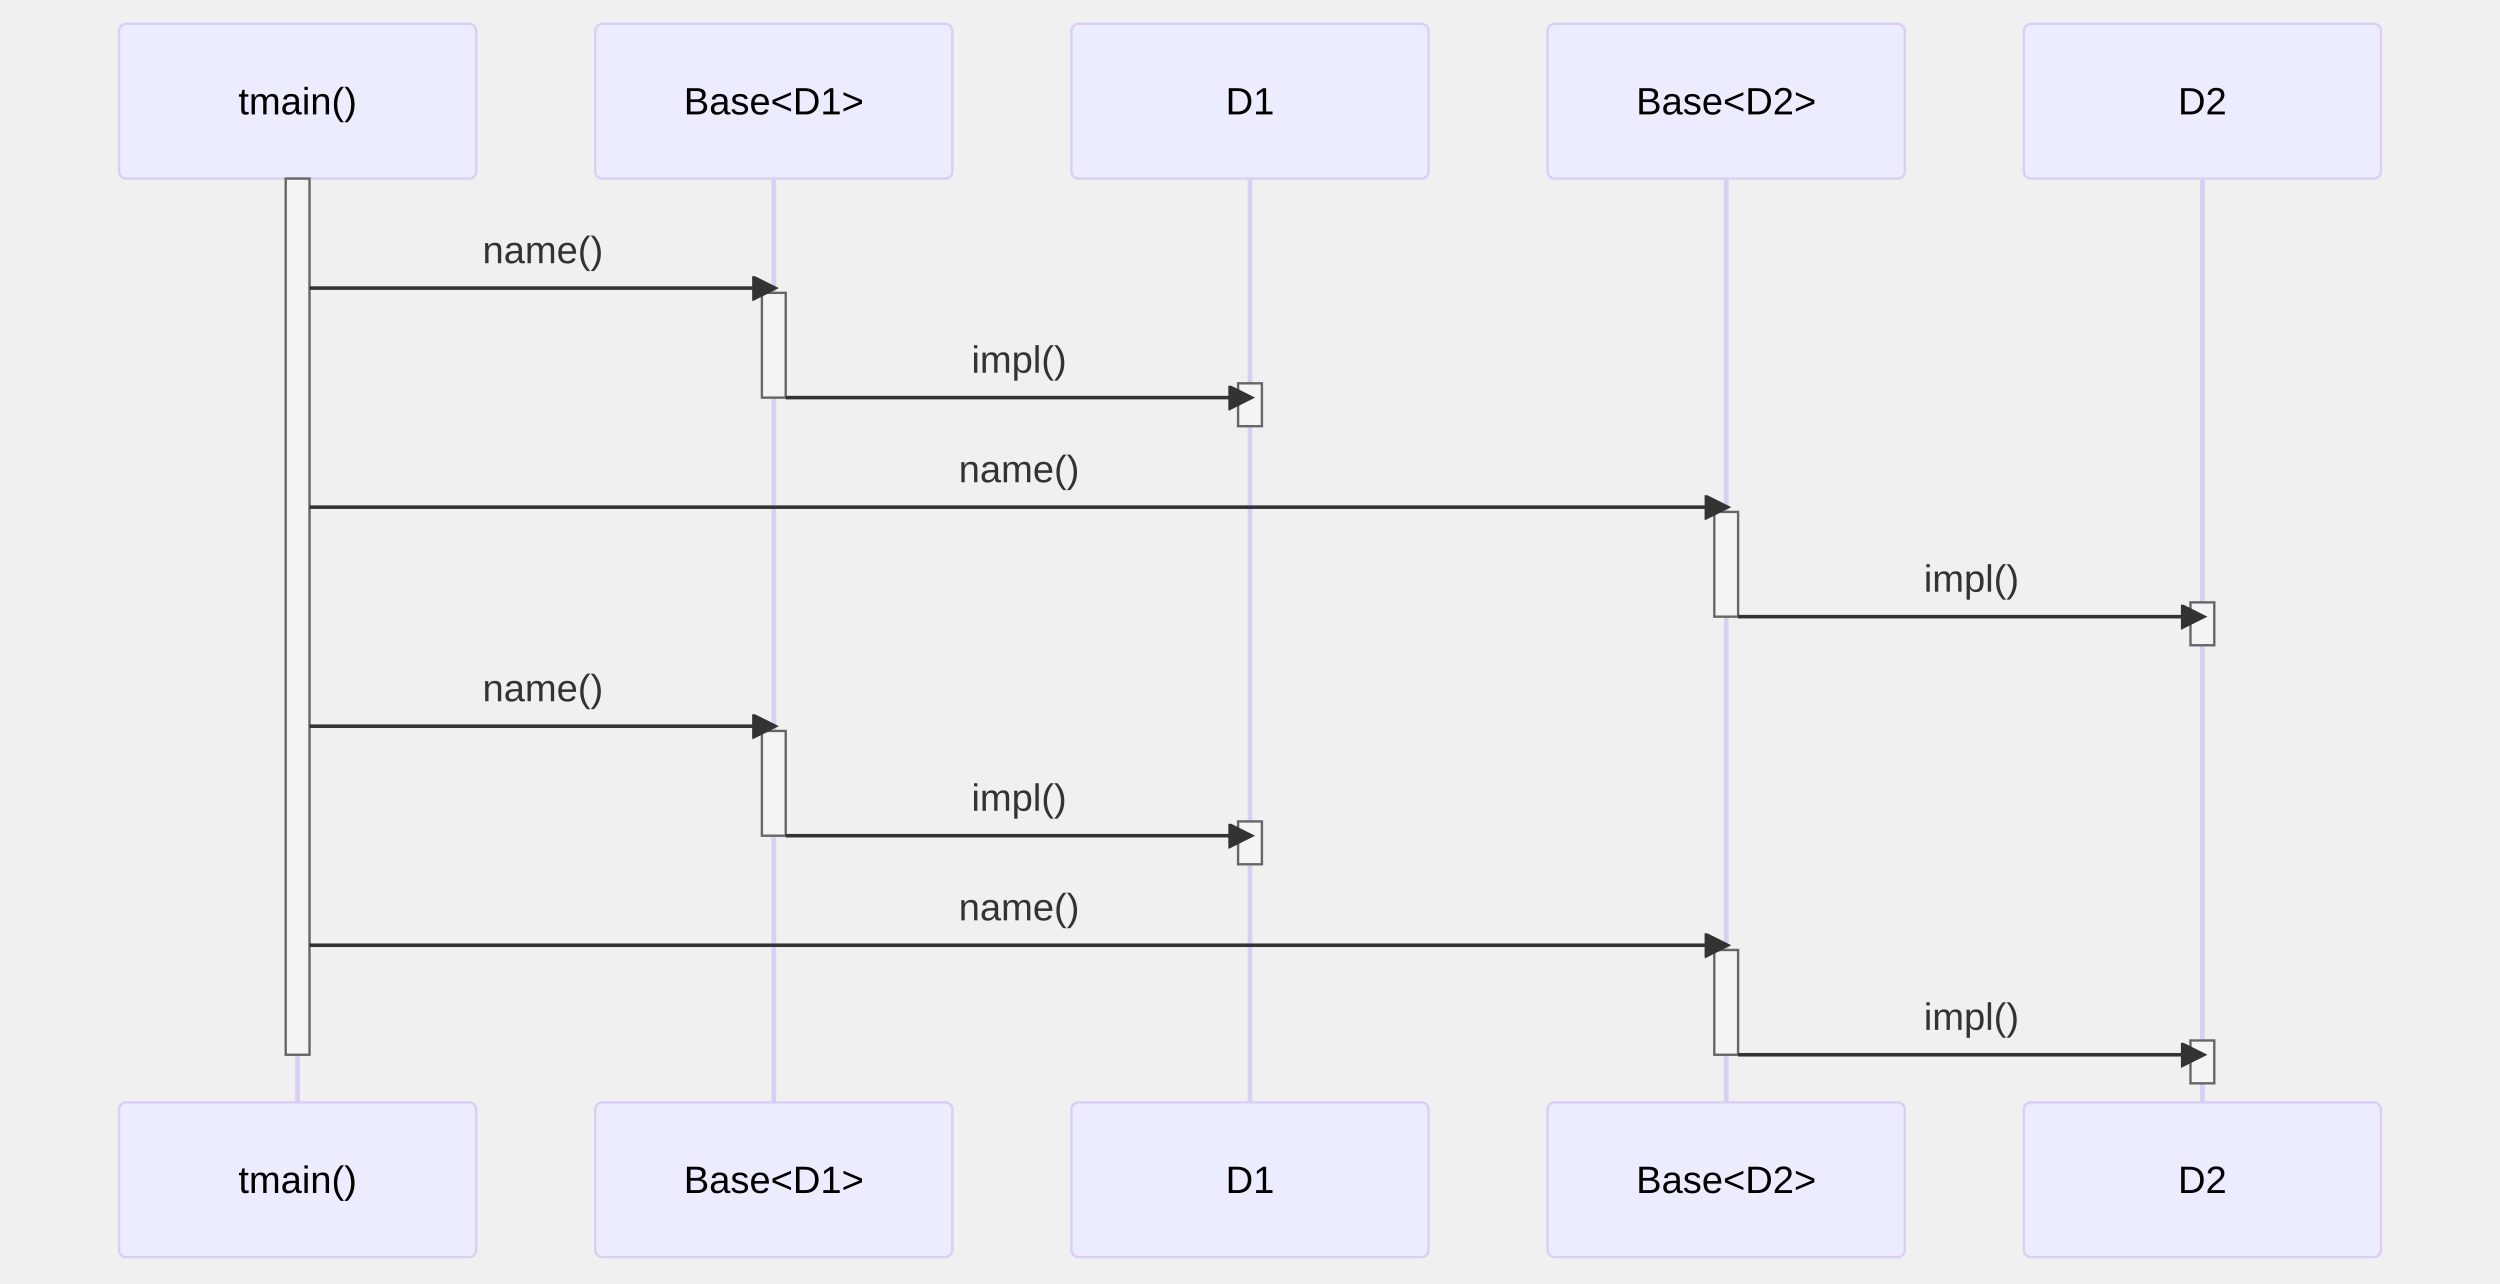
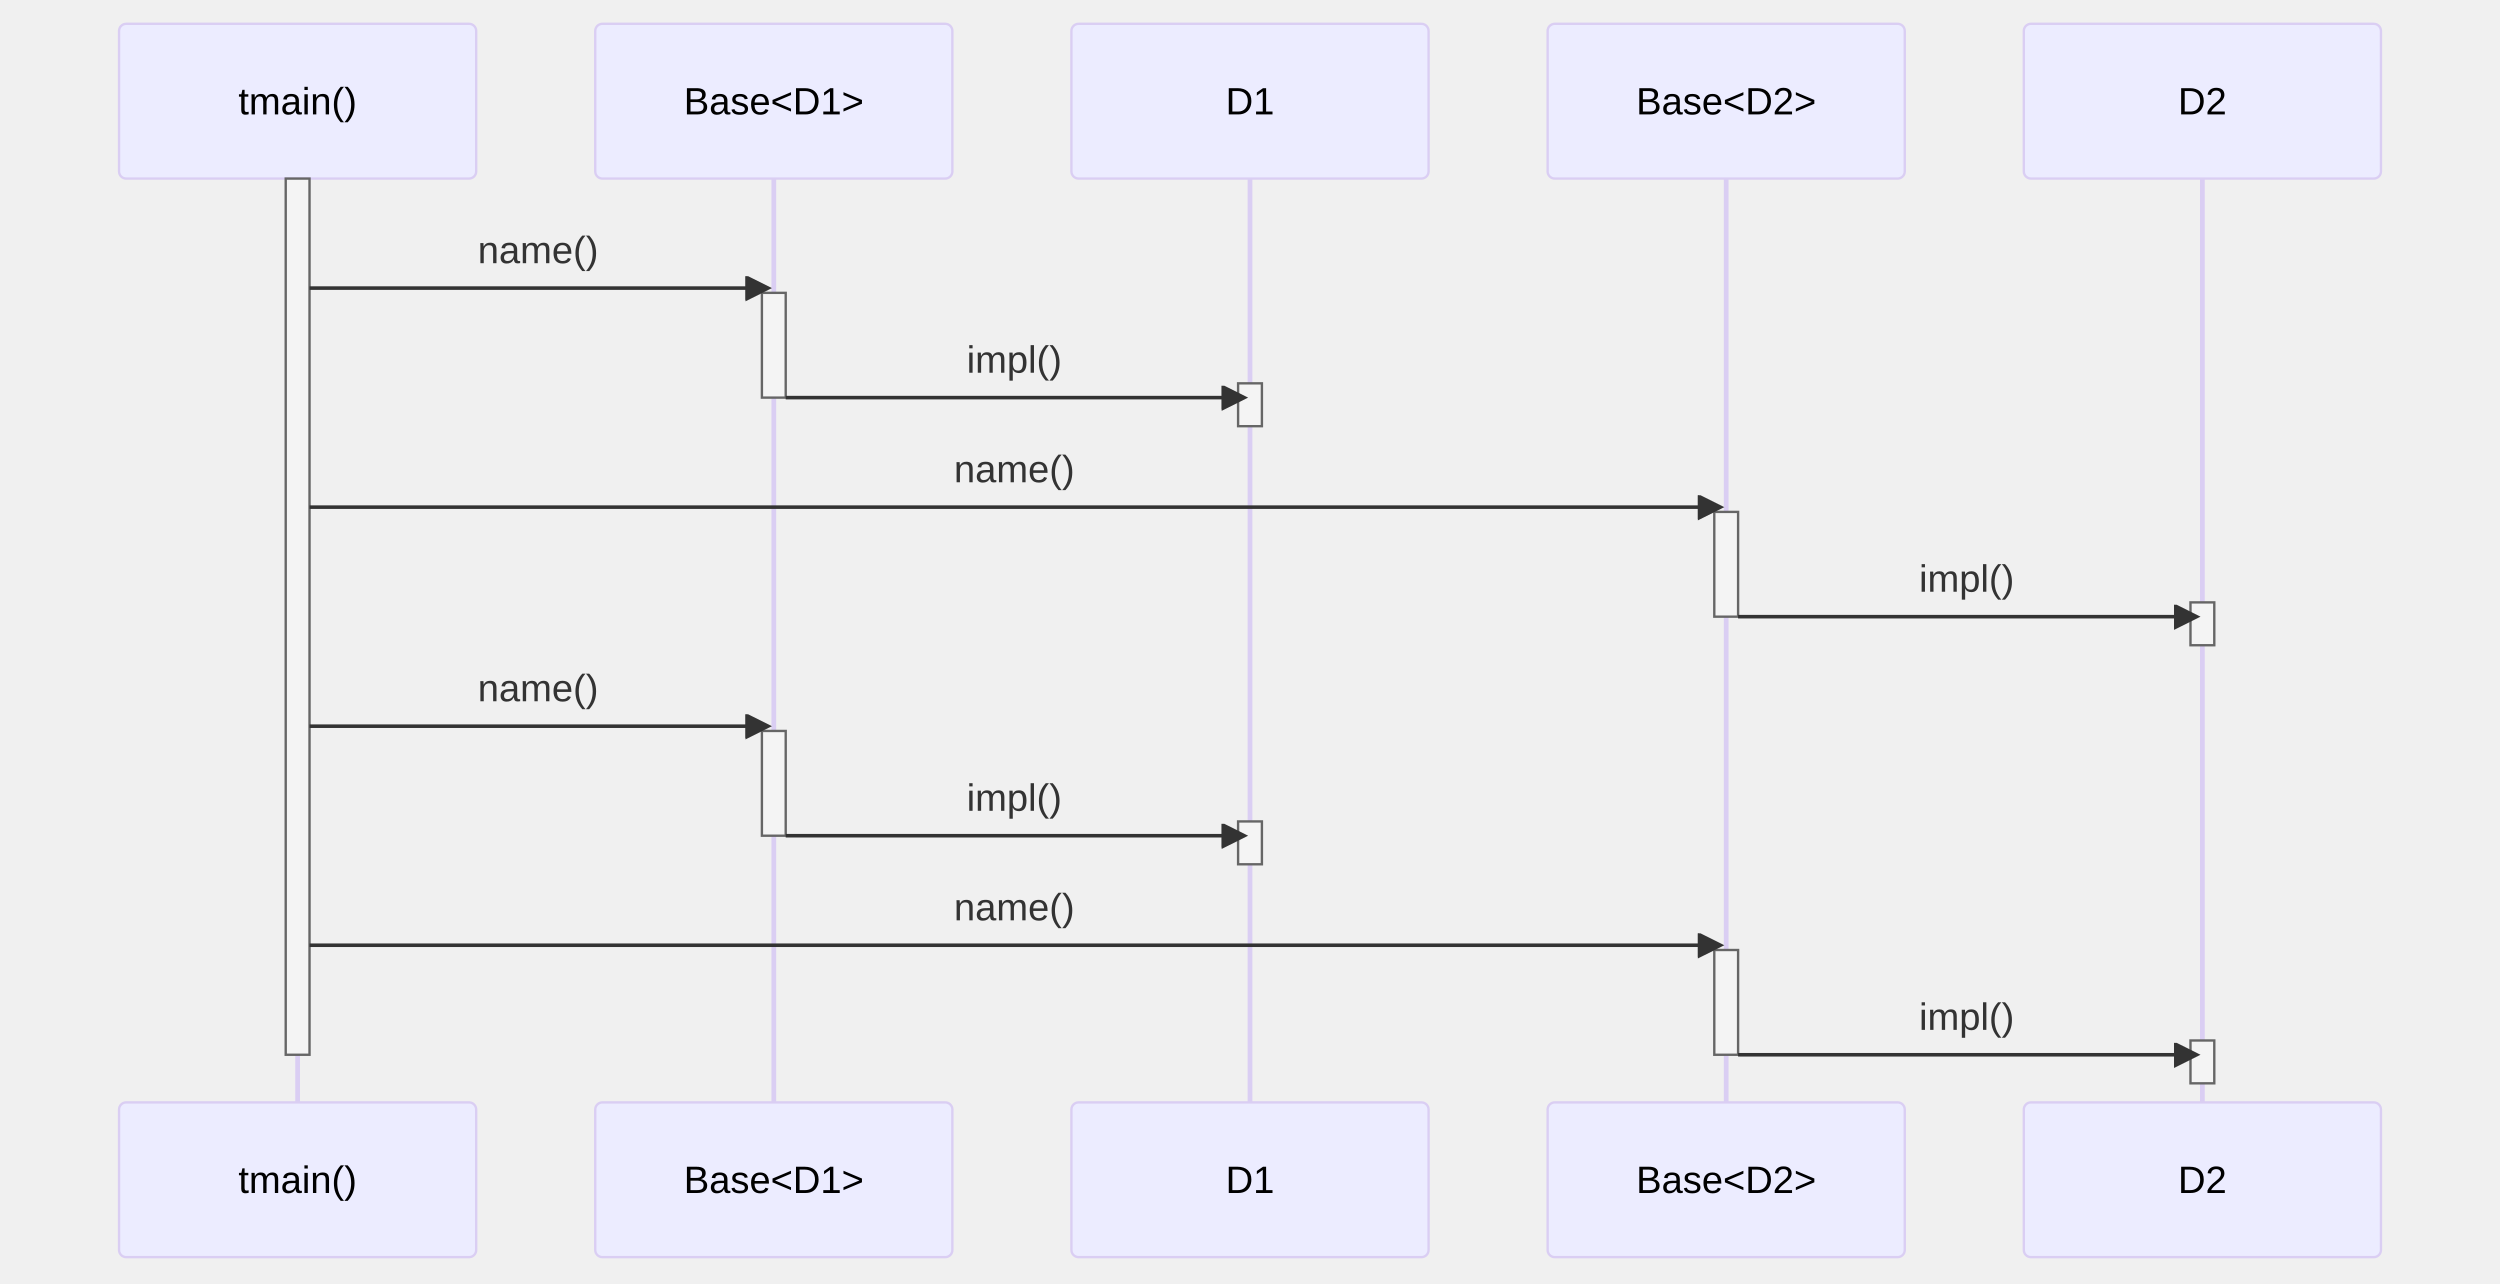
<svg xmlns="http://www.w3.org/2000/svg" aria-roledescription="sequence" role="graphics-document document" viewBox="-50 -10 1050 539" style="max-width: 1050px; background-color: white;" width="1050" id="my-svg">
  <g>
    <rect class="actor" ry="3" rx="3" height="65" width="150" stroke="#666" fill="#eaeaea" y="453" x="800" />
    <text style="text-anchor: middle; font-size: 16px; font-weight: 400;" class="actor" alignment-baseline="central" dominant-baseline="central" y="485.5" x="875">
      <tspan dy="0" x="875">D2</tspan>
    </text>
  </g>
  <g>
    <rect class="actor" ry="3" rx="3" height="65" width="150" stroke="#666" fill="#eaeaea" y="453" x="600" />
    <text style="text-anchor: middle; font-size: 16px; font-weight: 400;" class="actor" alignment-baseline="central" dominant-baseline="central" y="485.5" x="675">
      <tspan dy="0" x="675">Base&lt;D2&gt;</tspan>
    </text>
  </g>
  <g>
    <rect class="actor" ry="3" rx="3" height="65" width="150" stroke="#666" fill="#eaeaea" y="453" x="400" />
    <text style="text-anchor: middle; font-size: 16px; font-weight: 400;" class="actor" alignment-baseline="central" dominant-baseline="central" y="485.5" x="475">
      <tspan dy="0" x="475">D1</tspan>
    </text>
  </g>
  <g>
    <rect class="actor" ry="3" rx="3" height="65" width="150" stroke="#666" fill="#eaeaea" y="453" x="200" />
    <text style="text-anchor: middle; font-size: 16px; font-weight: 400;" class="actor" alignment-baseline="central" dominant-baseline="central" y="485.5" x="275">
      <tspan dy="0" x="275">Base&lt;D1&gt;</tspan>
    </text>
  </g>
  <g>
    <rect class="actor" ry="3" rx="3" height="65" width="150" stroke="#666" fill="#eaeaea" y="453" x="0" />
    <text style="text-anchor: middle; font-size: 16px; font-weight: 400;" class="actor" alignment-baseline="central" dominant-baseline="central" y="485.5" x="75">
      <tspan dy="0" x="75">tmain()</tspan>
    </text>
  </g>
  <g>
    <line stroke="#999" stroke-width="0.5px" class="200" y2="453" x2="875" y1="5" x1="875" id="actor4" />
    <g id="root-4">
      <rect class="actor" ry="3" rx="3" height="65" width="150" stroke="#666" fill="#eaeaea" y="0" x="800" />
      <text style="text-anchor: middle; font-size: 16px; font-weight: 400;" class="actor" alignment-baseline="central" dominant-baseline="central" y="32.5" x="875">
        <tspan dy="0" x="875">D2</tspan>
      </text>
    </g>
  </g>
  <g>
    <line stroke="#999" stroke-width="0.5px" class="200" y2="453" x2="675" y1="5" x1="675" id="actor3" />
    <g id="root-3">
      <rect class="actor" ry="3" rx="3" height="65" width="150" stroke="#666" fill="#eaeaea" y="0" x="600" />
      <text style="text-anchor: middle; font-size: 16px; font-weight: 400;" class="actor" alignment-baseline="central" dominant-baseline="central" y="32.5" x="675">
        <tspan dy="0" x="675">Base&lt;D2&gt;</tspan>
      </text>
    </g>
  </g>
  <g>
    <line stroke="#999" stroke-width="0.5px" class="200" y2="453" x2="475" y1="5" x1="475" id="actor2" />
    <g id="root-2">
      <rect class="actor" ry="3" rx="3" height="65" width="150" stroke="#666" fill="#eaeaea" y="0" x="400" />
      <text style="text-anchor: middle; font-size: 16px; font-weight: 400;" class="actor" alignment-baseline="central" dominant-baseline="central" y="32.5" x="475">
        <tspan dy="0" x="475">D1</tspan>
      </text>
    </g>
  </g>
  <g>
    <line stroke="#999" stroke-width="0.5px" class="200" y2="453" x2="275" y1="5" x1="275" id="actor1" />
    <g id="root-1">
      <rect class="actor" ry="3" rx="3" height="65" width="150" stroke="#666" fill="#eaeaea" y="0" x="200" />
      <text style="text-anchor: middle; font-size: 16px; font-weight: 400;" class="actor" alignment-baseline="central" dominant-baseline="central" y="32.5" x="275">
        <tspan dy="0" x="275">Base&lt;D1&gt;</tspan>
      </text>
    </g>
  </g>
  <g>
    <line stroke="#999" stroke-width="0.5px" class="200" y2="453" x2="75" y1="5" x1="75" id="actor0" />
    <g id="root-0">
      <rect class="actor" ry="3" rx="3" height="65" width="150" stroke="#666" fill="#eaeaea" y="0" x="0" />
      <text style="text-anchor: middle; font-size: 16px; font-weight: 400;" class="actor" alignment-baseline="central" dominant-baseline="central" y="32.5" x="75">
        <tspan dy="0" x="75">tmain()</tspan>
      </text>
    </g>
  </g>
  <style>#my-svg{font-family:"trebuchet ms",verdana,arial,sans-serif;font-size:16px;fill:#333;}#my-svg .error-icon{fill:#552222;}#my-svg .error-text{fill:#552222;stroke:#552222;}#my-svg .edge-thickness-normal{stroke-width:2px;}#my-svg .edge-thickness-thick{stroke-width:3.5px;}#my-svg .edge-pattern-solid{stroke-dasharray:0;}#my-svg .edge-pattern-dashed{stroke-dasharray:3;}#my-svg .edge-pattern-dotted{stroke-dasharray:2;}#my-svg .marker{fill:#333333;stroke:#333333;}#my-svg .marker.cross{stroke:#333333;}#my-svg svg{font-family:"trebuchet ms",verdana,arial,sans-serif;font-size:16px;}#my-svg .actor{stroke:hsl(259.626, 59.777%, 87.902%);fill:#ECECFF;}#my-svg text.actor&gt;tspan{fill:black;stroke:none;}#my-svg .actor-line{stroke:grey;}#my-svg .messageLine0{stroke-width:1.5;stroke-dasharray:none;stroke:#333;}#my-svg .messageLine1{stroke-width:1.5;stroke-dasharray:2,2;stroke:#333;}#my-svg #arrowhead path{fill:#333;stroke:#333;}#my-svg .sequenceNumber{fill:white;}#my-svg #sequencenumber{fill:#333;}#my-svg #crosshead path{fill:#333;stroke:#333;}#my-svg .messageText{fill:#333;stroke:none;}#my-svg .labelBox{stroke:hsl(259.626, 59.777%, 87.902%);fill:#ECECFF;}#my-svg .labelText,#my-svg .labelText&gt;tspan{fill:black;stroke:none;}#my-svg .loopText,#my-svg .loopText&gt;tspan{fill:black;stroke:none;}#my-svg .loopLine{stroke-width:2px;stroke-dasharray:2,2;stroke:hsl(259.626, 59.777%, 87.902%);fill:hsl(259.626, 59.777%, 87.902%);}#my-svg .note{stroke:#aaaa33;fill:#fff5ad;}#my-svg .noteText,#my-svg .noteText&gt;tspan{fill:black;stroke:none;}#my-svg .activation0{fill:#f4f4f4;stroke:#666;}#my-svg .activation1{fill:#f4f4f4;stroke:#666;}#my-svg .activation2{fill:#f4f4f4;stroke:#666;}#my-svg .actorPopupMenu{position:absolute;}#my-svg .actorPopupMenuPanel{position:absolute;fill:#ECECFF;box-shadow:0px 8px 16px 0px rgba(0,0,0,0.2);filter:drop-shadow(3px 5px 2px rgb(0 0 0 / 0.4));}#my-svg .actor-man line{stroke:hsl(259.626, 59.777%, 87.902%);fill:#ECECFF;}#my-svg .actor-man circle,#my-svg line{stroke:hsl(259.626, 59.777%, 87.902%);fill:#ECECFF;stroke-width:2px;}#my-svg :root{--mermaid-font-family:"trebuchet ms",verdana,arial,sans-serif;}</style>
  <g />
  <defs>
    <symbol height="24" width="24" id="computer">
      <path d="M2 2v13h20v-13h-20zm18 11h-16v-9h16v9zm-10.228 6l.466-1h3.524l.467 1h-4.457zm14.228 3h-24l2-6h2.104l-1.33 4h18.45l-1.297-4h2.073l2 6zm-5-10h-14v-7h14v7z" transform="scale(.5)" />
    </symbol>
    <style type="text/css">a:hover { text-decoration: underline; }</style>
  </defs>
  <defs>
    <symbol clip-rule="evenodd" fill-rule="evenodd" id="database">
      <path d="M12.258.001l.256.004.255.005.253.008.251.01.249.012.247.015.246.016.242.019.241.02.239.023.236.024.233.027.231.028.229.031.225.032.223.034.22.036.217.038.214.04.211.041.208.043.205.045.201.046.198.048.194.05.191.051.187.053.183.054.18.056.175.057.172.059.168.06.163.061.16.063.155.064.15.066.074.033.073.033.071.034.07.034.069.035.068.035.067.035.066.035.064.036.064.036.062.036.06.036.06.037.058.037.058.037.055.038.055.038.053.038.052.038.051.039.05.039.048.039.047.039.045.04.044.04.043.04.041.04.04.041.039.041.037.041.036.041.034.041.033.042.032.042.03.042.029.042.027.042.026.043.024.043.023.043.021.043.02.043.018.044.017.043.015.044.013.044.012.044.011.045.009.044.007.045.006.045.004.045.002.045.001.045v17l-.001.045-.002.045-.004.045-.006.045-.007.045-.009.044-.011.045-.012.044-.013.044-.015.044-.017.043-.018.044-.02.043-.021.043-.023.043-.024.043-.026.043-.027.042-.029.042-.03.042-.032.042-.033.042-.034.041-.036.041-.037.041-.039.041-.04.041-.041.04-.043.04-.044.04-.045.04-.047.039-.048.039-.05.039-.051.039-.052.038-.053.038-.055.038-.055.038-.058.037-.058.037-.06.037-.06.036-.062.036-.064.036-.064.036-.066.035-.067.035-.068.035-.069.035-.07.034-.071.034-.073.033-.074.033-.15.066-.155.064-.16.063-.163.061-.168.06-.172.059-.175.057-.18.056-.183.054-.187.053-.191.051-.194.05-.198.048-.201.046-.205.045-.208.043-.211.041-.214.04-.217.038-.22.036-.223.034-.225.032-.229.031-.231.028-.233.027-.236.024-.239.023-.241.02-.242.019-.246.016-.247.015-.249.012-.251.01-.253.008-.255.005-.256.004-.258.001-.258-.001-.256-.004-.255-.005-.253-.008-.251-.01-.249-.012-.247-.015-.245-.016-.243-.019-.241-.02-.238-.023-.236-.024-.234-.027-.231-.028-.228-.031-.226-.032-.223-.034-.22-.036-.217-.038-.214-.04-.211-.041-.208-.043-.204-.045-.201-.046-.198-.048-.195-.05-.19-.051-.187-.053-.184-.054-.179-.056-.176-.057-.172-.059-.167-.06-.164-.061-.159-.063-.155-.064-.151-.066-.074-.033-.072-.033-.072-.034-.07-.034-.069-.035-.068-.035-.067-.035-.066-.035-.064-.036-.063-.036-.062-.036-.061-.036-.06-.037-.058-.037-.057-.037-.056-.038-.055-.038-.053-.038-.052-.038-.051-.039-.049-.039-.049-.039-.046-.039-.046-.04-.044-.04-.043-.04-.041-.04-.04-.041-.039-.041-.037-.041-.036-.041-.034-.041-.033-.042-.032-.042-.03-.042-.029-.042-.027-.042-.026-.043-.024-.043-.023-.043-.021-.043-.02-.043-.018-.044-.017-.043-.015-.044-.013-.044-.012-.044-.011-.045-.009-.044-.007-.045-.006-.045-.004-.045-.002-.045-.001-.045v-17l.001-.045.002-.045.004-.045.006-.045.007-.045.009-.044.011-.045.012-.044.013-.044.015-.044.017-.043.018-.044.02-.043.021-.043.023-.043.024-.043.026-.043.027-.042.029-.042.03-.042.032-.042.033-.042.034-.041.036-.041.037-.041.039-.041.04-.041.041-.04.043-.04.044-.04.046-.04.046-.039.049-.039.049-.039.051-.039.052-.038.053-.038.055-.038.056-.038.057-.037.058-.037.06-.037.061-.036.062-.036.063-.036.064-.036.066-.035.067-.035.068-.035.069-.035.07-.034.072-.034.072-.033.074-.033.151-.066.155-.064.159-.063.164-.061.167-.06.172-.059.176-.057.179-.056.184-.054.187-.053.19-.051.195-.05.198-.048.201-.046.204-.045.208-.043.211-.041.214-.04.217-.038.22-.036.223-.034.226-.032.228-.031.231-.028.234-.027.236-.024.238-.023.241-.02.243-.019.245-.016.247-.015.249-.012.251-.01.253-.008.255-.005.256-.004.258-.001.258.001zm-9.258 20.499v.01l.001.021.003.021.004.022.005.021.006.022.007.022.009.023.01.022.011.023.012.023.013.023.015.023.016.024.017.023.018.024.019.024.021.024.022.025.023.024.024.025.052.049.056.05.061.051.066.051.07.051.075.051.079.052.084.052.088.052.092.052.097.052.102.051.105.052.11.052.114.051.119.051.123.051.127.05.131.05.135.05.139.048.144.049.147.047.152.047.155.047.16.045.163.045.167.043.171.043.176.041.178.041.183.039.187.039.19.037.194.035.197.035.202.033.204.031.209.03.212.029.216.027.219.025.222.024.226.021.23.02.233.018.236.016.24.015.243.012.246.01.249.008.253.005.256.004.259.001.26-.001.257-.004.254-.005.25-.008.247-.011.244-.012.241-.014.237-.016.233-.018.231-.021.226-.021.224-.024.22-.026.216-.027.212-.028.21-.031.205-.031.202-.034.198-.034.194-.036.191-.037.187-.039.183-.04.179-.04.175-.042.172-.043.168-.044.163-.045.16-.046.155-.046.152-.047.148-.048.143-.049.139-.049.136-.05.131-.05.126-.05.123-.051.118-.052.114-.051.11-.052.106-.052.101-.052.096-.052.092-.052.088-.053.083-.051.079-.052.074-.052.07-.051.065-.051.06-.051.056-.05.051-.05.023-.024.023-.025.021-.024.02-.024.019-.024.018-.024.017-.024.015-.023.014-.024.013-.023.012-.023.01-.023.01-.022.008-.022.006-.022.006-.022.004-.022.004-.021.001-.021.001-.021v-4.127l-.077.055-.08.053-.083.054-.085.053-.087.052-.09.052-.093.051-.095.05-.097.05-.1.049-.102.049-.105.048-.106.047-.109.047-.111.046-.114.045-.115.045-.118.044-.12.043-.122.042-.124.042-.126.041-.128.04-.13.04-.132.038-.134.038-.135.037-.138.037-.139.035-.142.035-.143.034-.144.033-.147.032-.148.031-.15.03-.151.03-.153.029-.154.027-.156.027-.158.026-.159.025-.161.024-.162.023-.163.022-.165.021-.166.02-.167.019-.169.018-.169.017-.171.016-.173.015-.173.014-.175.013-.175.012-.177.011-.178.01-.179.008-.179.008-.181.006-.182.005-.182.004-.184.003-.184.002h-.37l-.184-.002-.184-.003-.182-.004-.182-.005-.181-.006-.179-.008-.179-.008-.178-.01-.176-.011-.176-.012-.175-.013-.173-.014-.172-.015-.171-.016-.17-.017-.169-.018-.167-.019-.166-.02-.165-.021-.163-.022-.162-.023-.161-.024-.159-.025-.157-.026-.156-.027-.155-.027-.153-.029-.151-.03-.15-.03-.148-.031-.146-.032-.145-.033-.143-.034-.141-.035-.14-.035-.137-.037-.136-.037-.134-.038-.132-.038-.13-.04-.128-.04-.126-.041-.124-.042-.122-.042-.12-.044-.117-.043-.116-.045-.113-.045-.112-.046-.109-.047-.106-.047-.105-.048-.102-.049-.1-.049-.097-.05-.095-.05-.093-.052-.09-.051-.087-.052-.085-.053-.083-.054-.08-.054-.077-.054v4.127zm0-5.654v.011l.001.021.003.021.004.021.005.022.006.022.007.022.009.022.01.022.011.023.012.023.013.023.015.024.016.023.017.024.018.024.019.024.021.024.022.024.023.025.024.024.052.05.056.05.061.05.066.051.07.051.075.052.079.051.084.052.088.052.092.052.097.052.102.052.105.052.11.051.114.051.119.052.123.05.127.051.131.05.135.049.139.049.144.048.147.048.152.047.155.046.16.045.163.045.167.044.171.042.176.042.178.04.183.04.187.038.19.037.194.036.197.034.202.033.204.032.209.03.212.028.216.027.219.025.222.024.226.022.23.02.233.018.236.016.24.014.243.012.246.01.249.008.253.006.256.003.259.001.26-.001.257-.003.254-.006.25-.008.247-.01.244-.012.241-.015.237-.016.233-.018.231-.02.226-.022.224-.024.22-.025.216-.027.212-.029.21-.03.205-.032.202-.033.198-.035.194-.036.191-.037.187-.039.183-.039.179-.041.175-.042.172-.043.168-.044.163-.045.16-.045.155-.047.152-.047.148-.048.143-.048.139-.05.136-.049.131-.05.126-.051.123-.051.118-.051.114-.052.11-.052.106-.052.101-.052.096-.052.092-.052.088-.052.083-.052.079-.052.074-.051.07-.052.065-.051.06-.05.056-.051.051-.049.023-.025.023-.024.021-.025.02-.024.019-.024.018-.024.017-.024.015-.023.014-.023.013-.024.012-.022.01-.023.01-.023.008-.022.006-.022.006-.022.004-.021.004-.022.001-.021.001-.021v-4.139l-.077.054-.08.054-.083.054-.085.052-.087.053-.09.051-.093.051-.095.051-.097.05-.1.049-.102.049-.105.048-.106.047-.109.047-.111.046-.114.045-.115.044-.118.044-.12.044-.122.042-.124.042-.126.041-.128.04-.13.039-.132.039-.134.038-.135.037-.138.036-.139.036-.142.035-.143.033-.144.033-.147.033-.148.031-.15.03-.151.03-.153.028-.154.028-.156.027-.158.026-.159.025-.161.024-.162.023-.163.022-.165.021-.166.02-.167.019-.169.018-.169.017-.171.016-.173.015-.173.014-.175.013-.175.012-.177.011-.178.009-.179.009-.179.007-.181.007-.182.005-.182.004-.184.003-.184.002h-.37l-.184-.002-.184-.003-.182-.004-.182-.005-.181-.007-.179-.007-.179-.009-.178-.009-.176-.011-.176-.012-.175-.013-.173-.014-.172-.015-.171-.016-.17-.017-.169-.018-.167-.019-.166-.02-.165-.021-.163-.022-.162-.023-.161-.024-.159-.025-.157-.026-.156-.027-.155-.028-.153-.028-.151-.03-.15-.03-.148-.031-.146-.033-.145-.033-.143-.033-.141-.035-.14-.036-.137-.036-.136-.037-.134-.038-.132-.039-.13-.039-.128-.04-.126-.041-.124-.042-.122-.043-.12-.043-.117-.044-.116-.044-.113-.046-.112-.046-.109-.046-.106-.047-.105-.048-.102-.049-.1-.049-.097-.05-.095-.051-.093-.051-.09-.051-.087-.053-.085-.052-.083-.054-.08-.054-.077-.054v4.139zm0-5.666v.011l.001.02.003.022.004.021.005.022.006.021.007.022.009.023.01.022.011.023.012.023.013.023.015.023.016.024.017.024.018.023.019.024.021.025.022.024.023.024.024.025.052.05.056.05.061.05.066.051.07.051.075.052.079.051.084.052.088.052.092.052.097.052.102.052.105.051.11.052.114.051.119.051.123.051.127.05.131.05.135.05.139.049.144.048.147.048.152.047.155.046.16.045.163.045.167.043.171.043.176.042.178.04.183.04.187.038.19.037.194.036.197.034.202.033.204.032.209.03.212.028.216.027.219.025.222.024.226.021.23.02.233.018.236.017.24.014.243.012.246.01.249.008.253.006.256.003.259.001.26-.001.257-.003.254-.006.25-.008.247-.01.244-.013.241-.014.237-.016.233-.018.231-.02.226-.022.224-.024.22-.025.216-.027.212-.029.21-.03.205-.032.202-.033.198-.035.194-.036.191-.037.187-.039.183-.039.179-.041.175-.042.172-.043.168-.044.163-.045.16-.045.155-.047.152-.047.148-.048.143-.049.139-.049.136-.049.131-.051.126-.05.123-.051.118-.052.114-.051.11-.052.106-.052.101-.052.096-.052.092-.052.088-.052.083-.052.079-.052.074-.052.07-.051.065-.051.06-.051.056-.05.051-.049.023-.025.023-.025.021-.024.02-.024.019-.024.018-.024.017-.024.015-.023.014-.024.013-.023.012-.023.01-.022.01-.023.008-.022.006-.022.006-.022.004-.022.004-.021.001-.021.001-.021v-4.153l-.077.054-.08.054-.083.053-.085.053-.087.053-.09.051-.093.051-.095.051-.097.05-.1.049-.102.048-.105.048-.106.048-.109.046-.111.046-.114.046-.115.044-.118.044-.12.043-.122.043-.124.042-.126.041-.128.04-.13.039-.132.039-.134.038-.135.037-.138.036-.139.036-.142.034-.143.034-.144.033-.147.032-.148.032-.15.03-.151.03-.153.028-.154.028-.156.027-.158.026-.159.024-.161.024-.162.023-.163.023-.165.021-.166.02-.167.019-.169.018-.169.017-.171.016-.173.015-.173.014-.175.013-.175.012-.177.01-.178.01-.179.009-.179.007-.181.006-.182.006-.182.004-.184.003-.184.001-.185.001-.185-.001-.184-.001-.184-.003-.182-.004-.182-.006-.181-.006-.179-.007-.179-.009-.178-.01-.176-.01-.176-.012-.175-.013-.173-.014-.172-.015-.171-.016-.17-.017-.169-.018-.167-.019-.166-.02-.165-.021-.163-.023-.162-.023-.161-.024-.159-.024-.157-.026-.156-.027-.155-.028-.153-.028-.151-.03-.15-.03-.148-.032-.146-.032-.145-.033-.143-.034-.141-.034-.14-.036-.137-.036-.136-.037-.134-.038-.132-.039-.13-.039-.128-.041-.126-.041-.124-.041-.122-.043-.12-.043-.117-.044-.116-.044-.113-.046-.112-.046-.109-.046-.106-.048-.105-.048-.102-.048-.1-.05-.097-.049-.095-.051-.093-.051-.09-.052-.087-.052-.085-.053-.083-.053-.08-.054-.077-.054v4.153zm8.74-8.179l-.257.004-.254.005-.25.008-.247.011-.244.012-.241.014-.237.016-.233.018-.231.021-.226.022-.224.023-.22.026-.216.027-.212.028-.21.031-.205.032-.202.033-.198.034-.194.036-.191.038-.187.038-.183.04-.179.041-.175.042-.172.043-.168.043-.163.045-.16.046-.155.046-.152.048-.148.048-.143.048-.139.049-.136.05-.131.05-.126.051-.123.051-.118.051-.114.052-.11.052-.106.052-.101.052-.096.052-.092.052-.088.052-.083.052-.079.052-.074.051-.07.052-.065.051-.06.05-.056.05-.051.05-.023.025-.023.024-.021.024-.02.025-.019.024-.018.024-.017.023-.015.024-.014.023-.013.023-.012.023-.01.023-.01.022-.008.022-.006.023-.006.021-.004.022-.004.021-.001.021-.001.021.001.021.001.021.004.021.004.022.006.021.006.023.008.022.01.022.01.023.012.023.013.023.014.023.015.024.017.023.018.024.019.024.02.025.021.024.023.024.023.025.051.05.056.05.06.05.065.051.07.052.074.051.079.052.083.052.088.052.092.052.096.052.101.052.106.052.11.052.114.052.118.051.123.051.126.051.131.05.136.05.139.049.143.048.148.048.152.048.155.046.16.046.163.045.168.043.172.043.175.042.179.041.183.04.187.038.191.038.194.036.198.034.202.033.205.032.21.031.212.028.216.027.22.026.224.023.226.022.231.021.233.018.237.016.241.014.244.012.247.011.25.008.254.005.257.004.26.001.26-.001.257-.004.254-.005.25-.008.247-.011.244-.012.241-.014.237-.016.233-.018.231-.021.226-.022.224-.023.22-.026.216-.027.212-.028.21-.031.205-.032.202-.033.198-.034.194-.036.191-.038.187-.038.183-.04.179-.041.175-.042.172-.043.168-.043.163-.045.16-.046.155-.046.152-.048.148-.048.143-.048.139-.049.136-.05.131-.05.126-.051.123-.051.118-.051.114-.052.11-.052.106-.052.101-.052.096-.052.092-.052.088-.052.083-.052.079-.052.074-.051.07-.052.065-.051.06-.05.056-.05.051-.05.023-.025.023-.024.021-.024.02-.025.019-.024.018-.024.017-.023.015-.024.014-.023.013-.023.012-.023.01-.023.01-.022.008-.022.006-.023.006-.021.004-.022.004-.021.001-.021.001-.021-.001-.021-.001-.021-.004-.021-.004-.022-.006-.021-.006-.023-.008-.022-.01-.022-.01-.023-.012-.023-.013-.023-.014-.023-.015-.024-.017-.023-.018-.024-.019-.024-.02-.025-.021-.024-.023-.024-.023-.025-.051-.05-.056-.05-.06-.05-.065-.051-.07-.052-.074-.051-.079-.052-.083-.052-.088-.052-.092-.052-.096-.052-.101-.052-.106-.052-.11-.052-.114-.052-.118-.051-.123-.051-.126-.051-.131-.05-.136-.05-.139-.049-.143-.048-.148-.048-.152-.048-.155-.046-.16-.046-.163-.045-.168-.043-.172-.043-.175-.042-.179-.041-.183-.04-.187-.038-.191-.038-.194-.036-.198-.034-.202-.033-.205-.032-.21-.031-.212-.028-.216-.027-.22-.026-.224-.023-.226-.022-.231-.021-.233-.018-.237-.016-.241-.014-.244-.012-.247-.011-.25-.008-.254-.005-.257-.004-.26-.001-.26.001z" transform="scale(.5)" />
    </symbol>
  </defs>
  <defs>
    <symbol height="24" width="24" id="clock">
      <path d="M12 2c5.514 0 10 4.486 10 10s-4.486 10-10 10-10-4.486-10-10 4.486-10 10-10zm0-2c-6.627 0-12 5.373-12 12s5.373 12 12 12 12-5.373 12-12-5.373-12-12-12zm5.848 12.459c.202.038.202.333.001.372-1.907.361-6.045 1.111-6.547 1.111-.719 0-1.301-.582-1.301-1.301 0-.512.77-5.447 1.125-7.445.034-.192.312-.181.343.014l.985 6.238 5.394 1.011z" transform="scale(.5)" />
    </symbol>
  </defs>
  <defs>
-     <marker orient="auto" markerHeight="12" markerWidth="12" markerUnits="userSpaceOnUse" refY="5" refX="9" id="arrowhead">
+     <marker orient="auto" markerHeight="12" markerWidth="12" markerUnits="userSpaceOnUse" refY="5" refX="7.9" id="arrowhead">
      <path d="M 0 0 L 10 5 L 0 10 z" />
    </marker>
  </defs>
  <defs>
-     <marker refY="5" refX="4" orient="auto" markerHeight="8" markerWidth="15" id="crosshead">
+     <marker refY="4.5" refX="4" orient="auto" markerHeight="8" markerWidth="15" id="crosshead">
      <path style="stroke-dasharray: 0, 0;" d="M 1,2 L 6,7 M 6,2 L 1,7" stroke-width="1pt" stroke="#000000" fill="none" />
    </marker>
  </defs>
  <defs>
-     <marker orient="auto" markerHeight="28" markerWidth="20" refY="7" refX="18" id="filled-head">
+     <marker orient="auto" markerHeight="28" markerWidth="20" refY="7" refX="15.5" id="filled-head">
      <path d="M 18,7 L9,13 L14,7 L9,1 Z" />
    </marker>
  </defs>
  <defs>
    <marker orient="auto" markerHeight="40" markerWidth="60" refY="15" refX="15" id="sequencenumber">
      <circle r="6" cy="15" cx="15" />
    </marker>
  </defs>
  <g>
    <rect class="activation0" ry="0" rx="0" height="368" width="10" stroke="#666" fill="#EDF2AE" y="65" x="70" />
  </g>
  <g>
    <rect class="activation0" ry="0" rx="0" height="44" width="10" stroke="#666" fill="#EDF2AE" y="113" x="270" />
  </g>
  <g>
    <rect class="activation0" ry="0" rx="0" height="18" width="10" stroke="#666" fill="#EDF2AE" y="151" x="470" />
  </g>
  <g>
    <rect class="activation0" ry="0" rx="0" height="44" width="10" stroke="#666" fill="#EDF2AE" y="205" x="670" />
  </g>
  <g>
    <rect class="activation0" ry="0" rx="0" height="18" width="10" stroke="#666" fill="#EDF2AE" y="243" x="870" />
  </g>
  <g>
    <rect class="activation0" ry="0" rx="0" height="44" width="10" stroke="#666" fill="#EDF2AE" y="297" x="270" />
  </g>
  <g>
    <rect class="activation0" ry="0" rx="0" height="18" width="10" stroke="#666" fill="#EDF2AE" y="335" x="470" />
  </g>
  <g>
    <rect class="activation0" ry="0" rx="0" height="44" width="10" stroke="#666" fill="#EDF2AE" y="389" x="670" />
  </g>
  <g>
    <rect class="activation0" ry="0" rx="0" height="18" width="10" stroke="#666" fill="#EDF2AE" y="427" x="870" />
  </g>
-   <text style="font-size: 16px; font-weight: 400;" dy="1em" class="messageText" alignment-baseline="middle" dominant-baseline="middle" text-anchor="middle" y="80" x="178">name()</text>
-   <line style="fill: none;" marker-end="url(#arrowhead)" stroke="none" stroke-width="2" class="messageLine0" y2="111" x2="275" y1="111" x1="80" />
-   <text style="font-size: 16px; font-weight: 400;" dy="1em" class="messageText" alignment-baseline="middle" dominant-baseline="middle" text-anchor="middle" y="126" x="378">impl()</text>
-   <line style="fill: none;" marker-end="url(#arrowhead)" stroke="none" stroke-width="2" class="messageLine0" y2="157" x2="475" y1="157" x1="280" />
-   <text style="font-size: 16px; font-weight: 400;" dy="1em" class="messageText" alignment-baseline="middle" dominant-baseline="middle" text-anchor="middle" y="172" x="378">name()</text>
-   <line style="fill: none;" marker-end="url(#arrowhead)" stroke="none" stroke-width="2" class="messageLine0" y2="203" x2="675" y1="203" x1="80" />
-   <text style="font-size: 16px; font-weight: 400;" dy="1em" class="messageText" alignment-baseline="middle" dominant-baseline="middle" text-anchor="middle" y="218" x="778">impl()</text>
-   <line style="fill: none;" marker-end="url(#arrowhead)" stroke="none" stroke-width="2" class="messageLine0" y2="249" x2="875" y1="249" x1="680" />
-   <text style="font-size: 16px; font-weight: 400;" dy="1em" class="messageText" alignment-baseline="middle" dominant-baseline="middle" text-anchor="middle" y="264" x="178">name()</text>
-   <line style="fill: none;" marker-end="url(#arrowhead)" stroke="none" stroke-width="2" class="messageLine0" y2="295" x2="275" y1="295" x1="80" />
-   <text style="font-size: 16px; font-weight: 400;" dy="1em" class="messageText" alignment-baseline="middle" dominant-baseline="middle" text-anchor="middle" y="310" x="378">impl()</text>
-   <line style="fill: none;" marker-end="url(#arrowhead)" stroke="none" stroke-width="2" class="messageLine0" y2="341" x2="475" y1="341" x1="280" />
-   <text style="font-size: 16px; font-weight: 400;" dy="1em" class="messageText" alignment-baseline="middle" dominant-baseline="middle" text-anchor="middle" y="356" x="378">name()</text>
-   <line style="fill: none;" marker-end="url(#arrowhead)" stroke="none" stroke-width="2" class="messageLine0" y2="387" x2="675" y1="387" x1="80" />
-   <text style="font-size: 16px; font-weight: 400;" dy="1em" class="messageText" alignment-baseline="middle" dominant-baseline="middle" text-anchor="middle" y="402" x="778">impl()</text>
-   <line style="fill: none;" marker-end="url(#arrowhead)" stroke="none" stroke-width="2" class="messageLine0" y2="433" x2="875" y1="433" x1="680" />
+   <text style="font-size: 16px; font-weight: 400;" dy="1em" class="messageText" alignment-baseline="middle" dominant-baseline="middle" text-anchor="middle" y="80" x="176">name()</text>
+   <line style="fill: none;" marker-end="url(#arrowhead)" stroke="none" stroke-width="2" class="messageLine0" y2="111" x2="271" y1="111" x1="80" />
+   <text style="font-size: 16px; font-weight: 400;" dy="1em" class="messageText" alignment-baseline="middle" dominant-baseline="middle" text-anchor="middle" y="126" x="376">impl()</text>
+   <line style="fill: none;" marker-end="url(#arrowhead)" stroke="none" stroke-width="2" class="messageLine0" y2="157" x2="471" y1="157" x1="280" />
+   <text style="font-size: 16px; font-weight: 400;" dy="1em" class="messageText" alignment-baseline="middle" dominant-baseline="middle" text-anchor="middle" y="172" x="376">name()</text>
+   <line style="fill: none;" marker-end="url(#arrowhead)" stroke="none" stroke-width="2" class="messageLine0" y2="203" x2="671" y1="203" x1="80" />
+   <text style="font-size: 16px; font-weight: 400;" dy="1em" class="messageText" alignment-baseline="middle" dominant-baseline="middle" text-anchor="middle" y="218" x="776">impl()</text>
+   <line style="fill: none;" marker-end="url(#arrowhead)" stroke="none" stroke-width="2" class="messageLine0" y2="249" x2="871" y1="249" x1="680" />
+   <text style="font-size: 16px; font-weight: 400;" dy="1em" class="messageText" alignment-baseline="middle" dominant-baseline="middle" text-anchor="middle" y="264" x="176">name()</text>
+   <line style="fill: none;" marker-end="url(#arrowhead)" stroke="none" stroke-width="2" class="messageLine0" y2="295" x2="271" y1="295" x1="80" />
+   <text style="font-size: 16px; font-weight: 400;" dy="1em" class="messageText" alignment-baseline="middle" dominant-baseline="middle" text-anchor="middle" y="310" x="376">impl()</text>
+   <line style="fill: none;" marker-end="url(#arrowhead)" stroke="none" stroke-width="2" class="messageLine0" y2="341" x2="471" y1="341" x1="280" />
+   <text style="font-size: 16px; font-weight: 400;" dy="1em" class="messageText" alignment-baseline="middle" dominant-baseline="middle" text-anchor="middle" y="356" x="376">name()</text>
+   <line style="fill: none;" marker-end="url(#arrowhead)" stroke="none" stroke-width="2" class="messageLine0" y2="387" x2="671" y1="387" x1="80" />
+   <text style="font-size: 16px; font-weight: 400;" dy="1em" class="messageText" alignment-baseline="middle" dominant-baseline="middle" text-anchor="middle" y="402" x="776">impl()</text>
+   <line style="fill: none;" marker-end="url(#arrowhead)" stroke="none" stroke-width="2" class="messageLine0" y2="433" x2="871" y1="433" x1="680" />
</svg>
